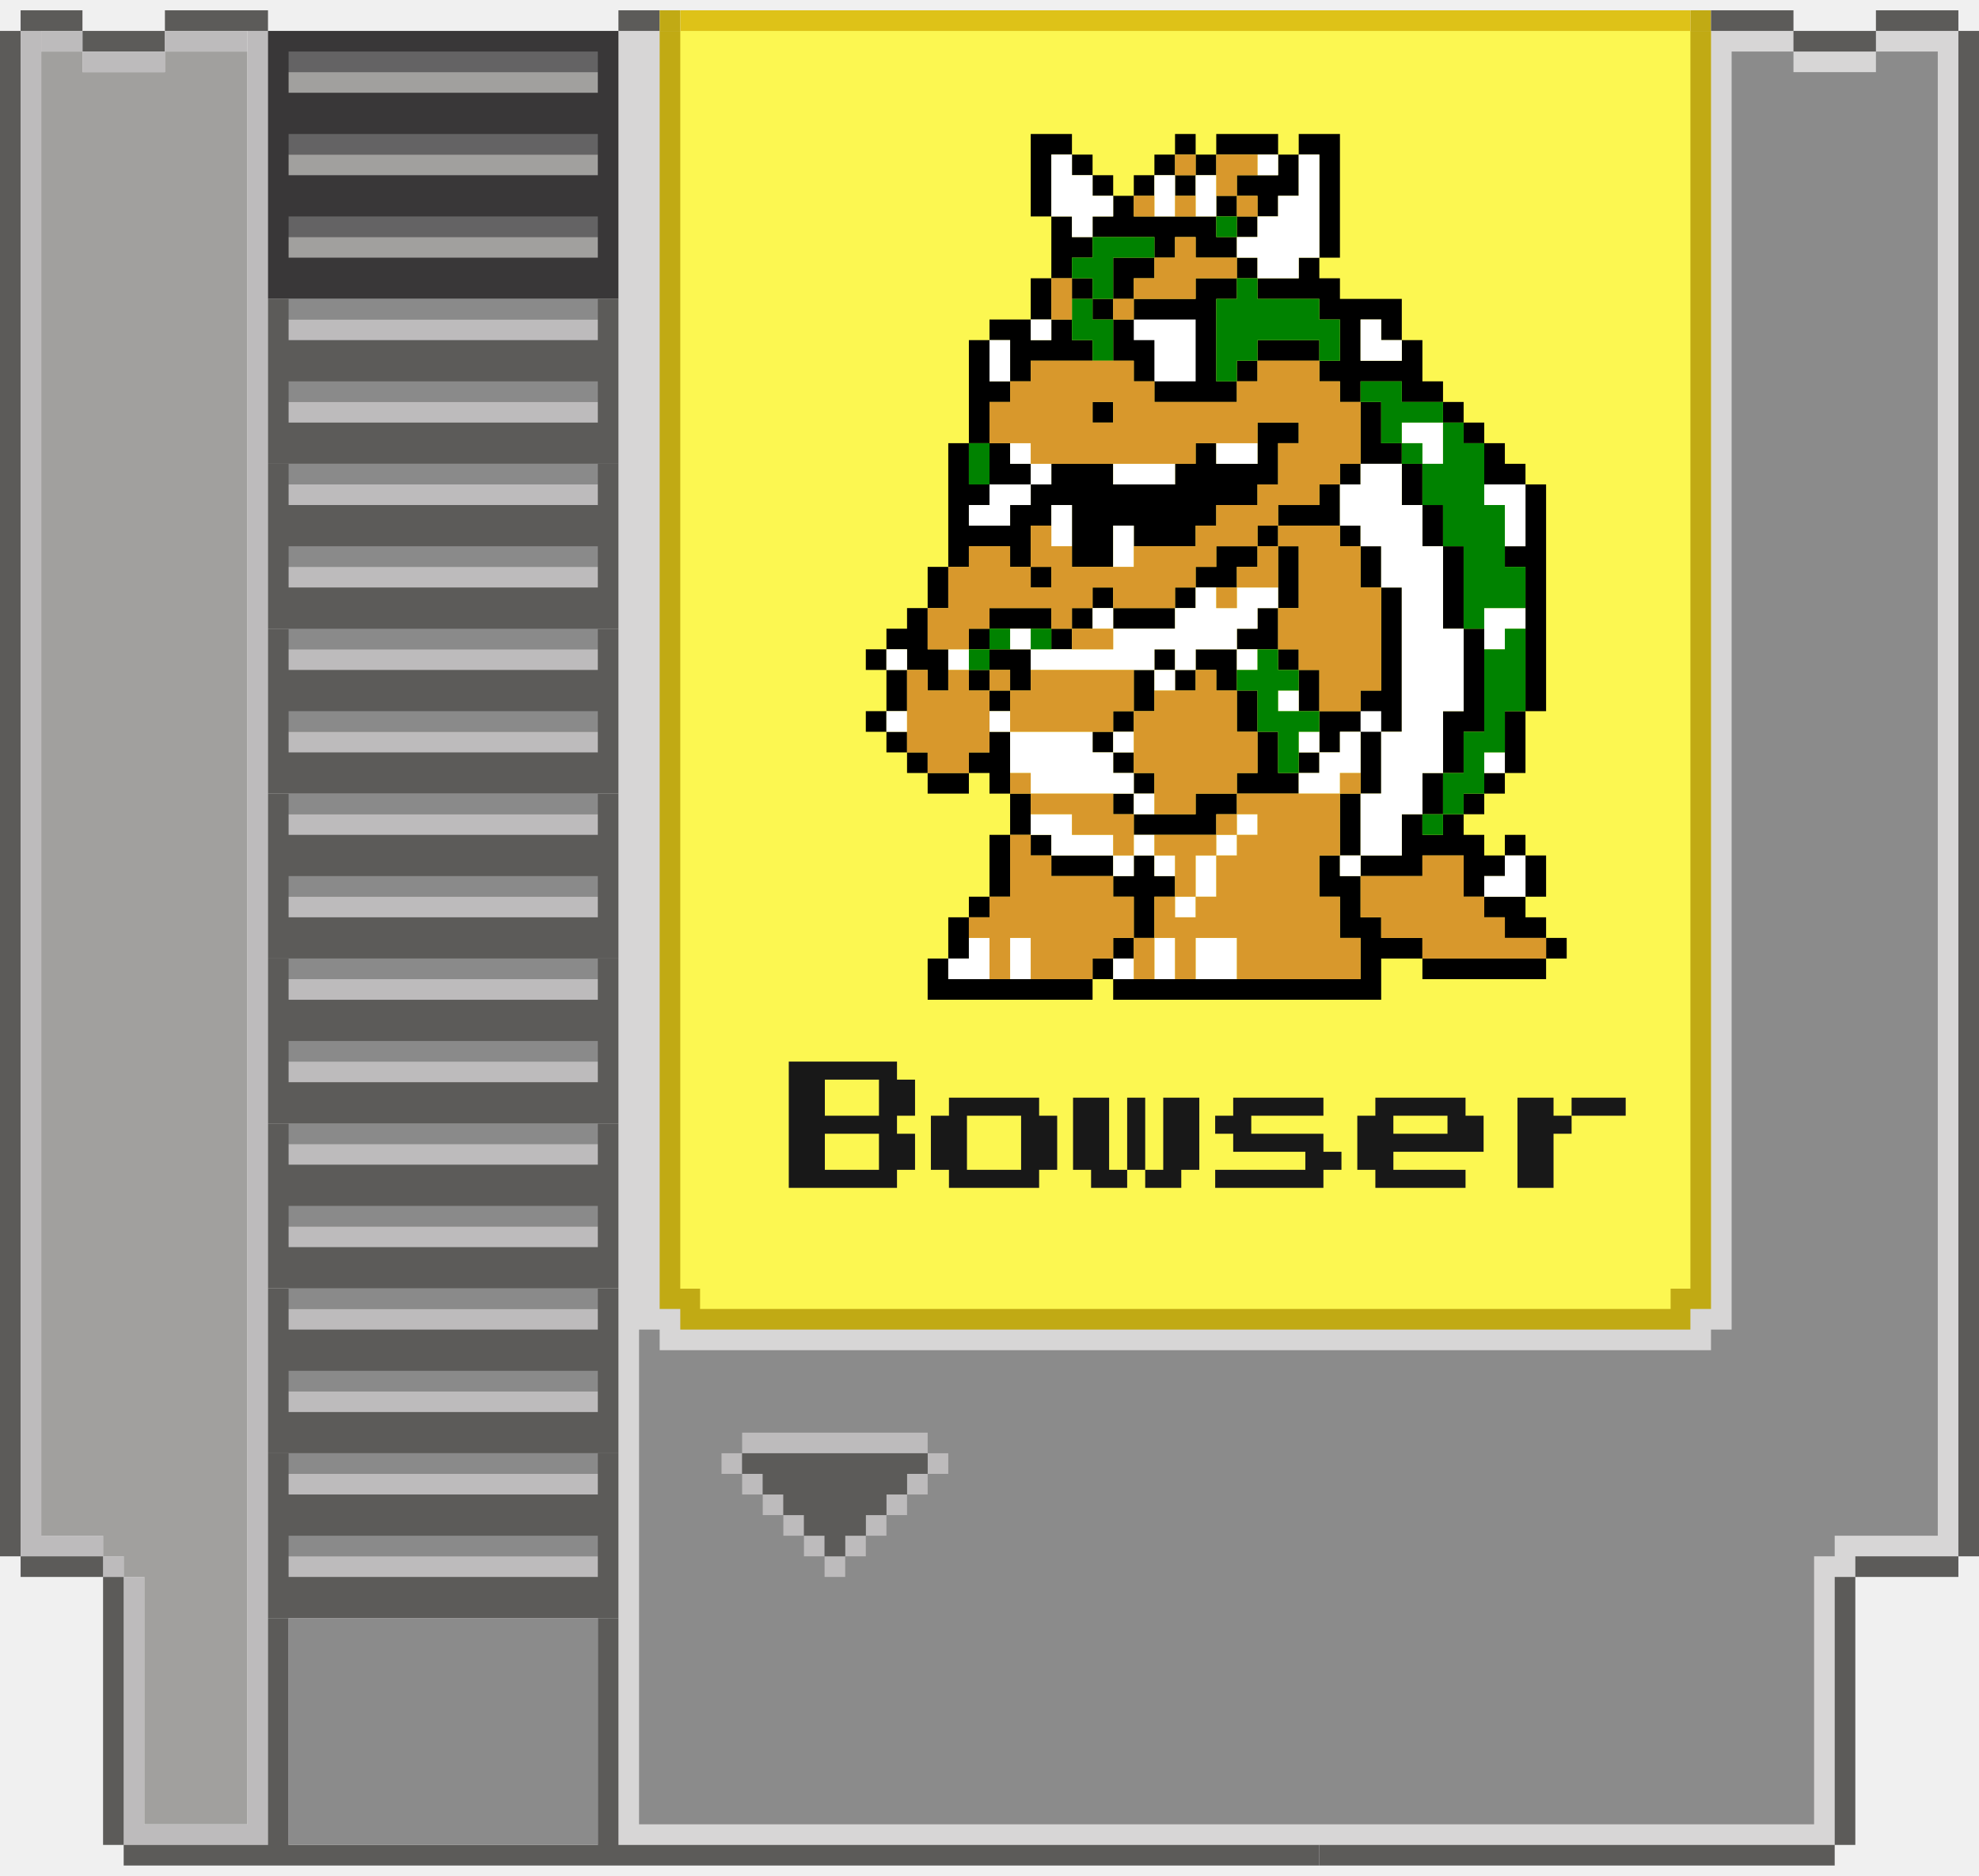
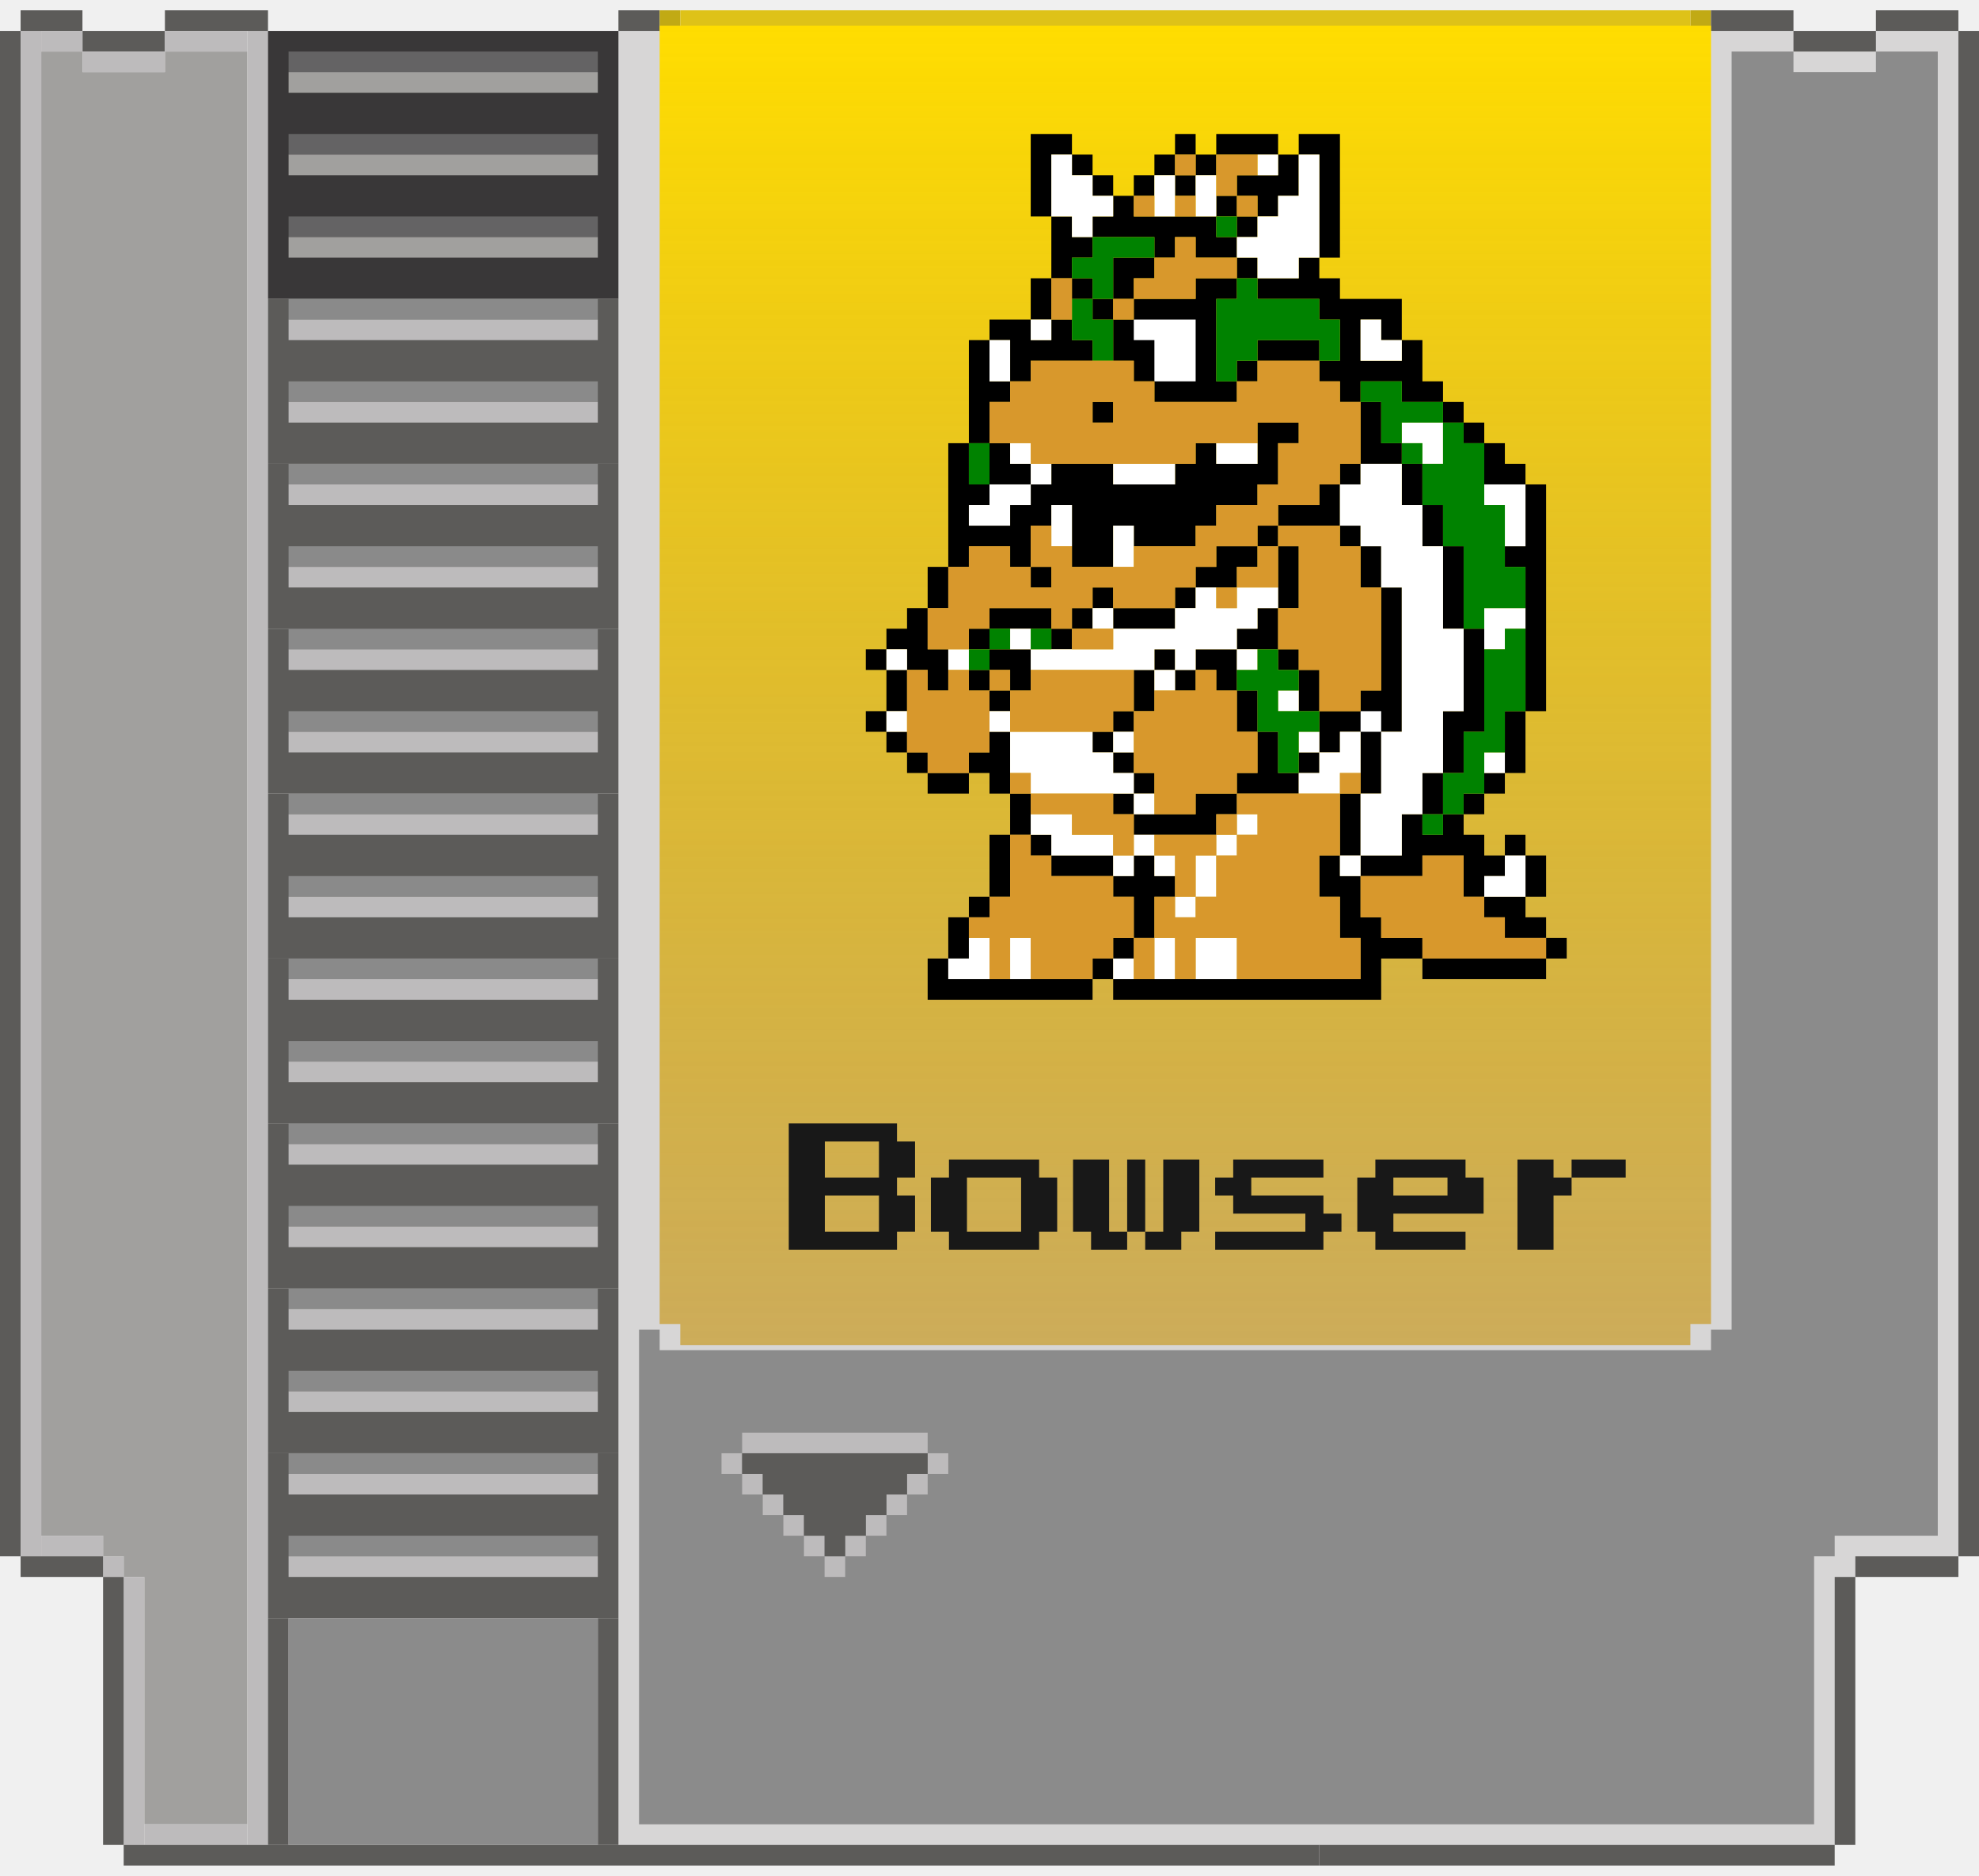
<svg xmlns="http://www.w3.org/2000/svg" width="96" height="91" fill="none" viewBox="0 0 96 91">
-   <path fill="#BDBBBC" d="M13 1.5h82v74h-5v1h-1v13H13v-88Z" opacity=".5" />
-   <path fill="#A1A09E" d="M4 2.5H2v72h3v1h1v1h1v12h5v-86H8v1H4v-1Z" />
-   <path fill="#5C5B59" d="M1 1.5H0v74h1v-74Z" />
-   <path fill="#BDBBBC" d="M13 1.5h-1v88h1v-88Zm-11 0H1v74h1v-74Zm3 74H2v-1h3v1Zm1 1H5v-1h1v1Zm6 13H7v-1h5v1Zm-5 0H6v-13h1v13Z" />
-   <path fill="#5C5B59" d="M5 75.5H1v1h4v-1Zm1 1H5v13h1v-13Zm8 2h-1v11h1v-11Zm16 0h-1v11h1v-11Zm34 11H6v1h58v-1ZM32 .5h-2v1h2v-1Z" />
-   <path fill="#C1AA14" d="M33 .5h-1v1h1v-1Zm50 0h-1v1h1v-1Z" />
-   <path fill="#DEC218" d="M82 .5H33v1h49v-1Z" />
-   <path fill="#5C5B59" d="M87 .5h-4v1h4v-1Zm4 1h-4v1h4v-1Zm4-1h-4v1h4v-1Zm1 1h-1v74h1v-74ZM4 .5H1v1h3v-1Zm9 0H8v1h5v-1Zm-5 1H4v1h4v-1Z" />
-   <path fill="#BDBBBC" d="M4 2.5H2v-1h2v1Zm8 0H8v-1h4v1Zm-4 1H4v-1h4v1Z" />
-   <path fill="#5C5B59" d="M95 76.5h-5v-1h5v1Zm-5 13h-1v-13h1v13Zm-1 1H64v-1h25v1Z" />
-   <path fill="#8B8B8B" d="M87 2.5h-3v62h-1v1H32v-1h-1v24h57v-13h1v-1h5v-72h-3v1h-4v-1Z" />
-   <path fill="#393738" d="M13 1.5h17v13H13z" />
-   <path fill="#646364" d="M14 2.5h15v1H14zm0 4h15v1H14zm0 4h15v1H14z" />
-   <path fill="#A1A09E" d="M14 3.5h15v1H14zm0 4h15v1H14zm0 4h15v1H14z" />
-   <path fill="#5C5B59" d="M13 14.5h17v8H13z" />
-   <path fill="#8A8A8A" d="M14 14.5h15v1H14zm0 4h15v1H14z" />
-   <path fill="#BDBBBC" d="M14 15.5h15v1H14zm0 4h15v1H14z" />
-   <path fill="#5C5B59" d="M13 30.5h17v8H13z" />
-   <path fill="#8A8A8A" d="M14 30.5h15v1H14zm0 4h15v1H14z" />
-   <path fill="#BDBBBC" d="M14 31.5h15v1H14zm0 4h15v1H14z" />
-   <path fill="#5C5B59" d="M13 46.5h17v8H13z" />
-   <path fill="#8A8A8A" d="M14 46.5h15v1H14zm0 4h15v1H14z" />
-   <path fill="#BDBBBC" d="M14 47.5h15v1H14zm0 4h15v1H14z" />
-   <path fill="#5C5B59" d="M13 62.5h17v8H13z" />
-   <path fill="#8A8A8A" d="M14 62.5h15v1H14zm0 4h15v1H14z" />
-   <path fill="#BDBBBC" d="M14 63.5h15v1H14zm0 4h15v1H14z" />
-   <path fill="#5C5B59" d="M13 22.5h17v8H13z" />
-   <path fill="#8A8A8A" d="M14 22.5h15v1H14zm0 4h15v1H14z" />
-   <path fill="#BDBBBC" d="M14 23.5h15v1H14zm0 4h15v1H14z" />
-   <path fill="#5C5B59" d="M13 38.5h17v8H13z" />
-   <path fill="#8A8A8A" d="M14 38.5h15v1H14zm0 4h15v1H14z" />
-   <path fill="#BDBBBC" d="M14 39.5h15v1H14zm0 4h15v1H14z" />
-   <path fill="#5C5B59" d="M13 54.5h17v8H13z" />
-   <path fill="#8A8A8A" d="M14 54.5h15v1H14zm0 4h15v1H14z" />
-   <path fill="#BDBBBC" d="M14 55.5h15v1H14zm0 4h15v1H14z" />
-   <path fill="#5C5B59" d="M13 70.5h17v8H13z" />
-   <path fill="#8A8A8A" d="M14 70.5h15v1H14zm0 4h15v1H14z" />
-   <path fill="#BDBBBC" d="M14 71.5h15v1H14zm0 4h15v1H14z" />
-   <path fill="#8B8B8B" d="M14 78.5h15v11H14z" />
-   <path fill="#C1AA14" d="M32 1.5h51v62h-1v1H33v-1h-1v-62Z" />
-   <path fill="#FCF751" d="M33 1.5h49v61.016h-.96v.984H33.96v-.984H33V1.5Z" />
-   <path fill="#BDBBBC" d="M40 75.5h1v1h-1zm1-1h1v1h-1zm-2 0h1v1h-1zm-1-1h1v1h-1zm-1-1h1v1h-1zm-1-1h1v1h-1zm-1-1h1v1h-1zm7 3h1v1h-1zm1-1h1v1h-1zm1-1h1v1h-1zm1-1h1v1h-1zm-9-1h9v1h-9z" />
-   <path fill="#5C5B59" d="M45 70.5h-9v1h1v1h1v1h1v1h1v1h1v-1h1v-1h1v-1h1v-1h1v-1Z" />
-   <path fill="#181818" d="M38.263 57.625V51.5h5.25v.875h.875v1.75h-.875V55h.875v1.75h-.875v.875h-5.25Zm1.75-3.5h2.625v-1.75h-2.625v1.75Zm0 2.625h2.625V55h-2.625v1.75Zm6.02.875v-.875h-.876v-2.625h.876v-.875h4.374v.875h.876v2.625h-.876v.875h-4.374Zm.874-.875h2.626v-2.625h-2.626v2.625Zm6.896 0h.875v.875h-1.75v-.875h-.875v-3.5h1.75v3.5Zm1.75-3.5v3.5h-.875v-3.5h.875Zm2.625 0v3.5h-.875v.875h-1.75v-.875h.875v-3.5h1.75Zm.77 4.375v-.875h4.374v-.875h-3.5V55h-.875v-.875h.875v-.875h4.376v.875h-3.5V55h3.5v.875h.875v.875h-.875v.875h-5.25Zm7.77 0v-.875h-.876v-2.625h.876v-.875h4.374v.875h.876v1.75h-4.376v.875h3.5v.875h-4.374ZM67.591 55h2.626v-.875h-2.626V55Zm7.77-.875h.876V55h-.876v2.625h-1.75V53.25h1.75v.875Zm3.5-.875v.875h-2.624v-.875h2.624Z" />
-   <path fill="#000" d="M55 15.5h3v3h-2v-2h-1v-1Z" />
-   <path fill="#000" fill-rule="evenodd" d="M55 14.5v-1h1v-1h-2v2h-1v-1h-1v1h1v1h1v2h1v1h1v1h4v-1h1v-1h3v-1h-3v1h-1v1h-1v-4h1v-1h1v-1h-1v1h-2v1h-3Zm0 1h-1v-1h1v1Zm5-5v-1h-1v1h1Zm0 0h1v1h-1v-1Z" clip-rule="evenodd" />
-   <path fill="#000" d="M66 34.5h1v1h-1v-1Z" />
-   <path fill="#000" fill-rule="evenodd" d="M68 22.5v-1h-1v-2h-1v3h-1v1h-1v1h-2v1h-1v1h-2v1h-1v1h-1v1h-3v-1h-1v1h-1v-1h-1v-1h-1v1h1v1h-3v1h-1v1h1v1h-1v1h1v1h1v-1h1v-2h-2v-1h3v1h1v-1h1v-1h1v1h3v-1h1v-1h2v-1h1v-1h1v3h-1v1h-1v1h-2v1h-1v-1h-1v1h-1v2h-1v1h-1v1h1v1h1v1h-1v1h1v1h4v-1h1v-1h3v-1h1v-1h1v-1h1v3h-1v3h1v-3h1v-3h1v-7h-1v-2h-1v-1h-1v-2h1v-1h2Zm-3 3v1h1v2h1v5h-1v1h-2v-2h-1v-1h-1v-2h1v-3h-1v-1h3Zm-3 6v1h1v2h1v2h-1v1h-1v-2h-1v-2h-1v-2h2Zm-2 2v2h1v2h-1v1h-2v1h-3v-1h1v-1h-1v-1h-1v-1h1v-1h1v-2h1v1h1v-1h1v1h1Zm-8-3v-1h-1v1h1Zm-3 3h-1v-1h1v1Z" clip-rule="evenodd" />
-   <path fill="#000" d="M69 24.5v-2h-1v2h1Zm1 2v-2h-1v2h1Zm1 4v-4h-1v4h1Zm-1 7v-3h1v-4h1v5h-1v2h-1Zm0 0h-1v2h1v-2Zm-15 8h-1v1h1v-1Zm-1-3v1h1v2h1v-2h1v-1h-1v-1h-1v1h-1Z" />
-   <path fill="#000" fill-rule="evenodd" d="M51 41.5h-1v-1h1v1Zm0 0v1h3v-1h-3Z" clip-rule="evenodd" />
-   <path fill="#000" d="M50 23.5h-2v-2h1v1h1v1Zm3-4h1v1h-1v-1Z" />
-   <path fill="#000" fill-rule="evenodd" d="M50 6.5v4h1v3h-1v2h-2v1h-1v5h-1v6h-1v2h-1v1h-1v1h-1v1h1v2h-1v1h1v1h1v1h1v1h2v-1h1v1h1v2h-1v3h-1v1h-1v2h-1v2h8v-1h1v1h13v-2h2v1h6v-1h1v-1h-1v-1h-1v-1h1v-2h-1v-1h-1v1h-1v-1h-1v-1h1v-1h1v-1h1v-3h1v-11h-1v-1h-1v-1h-1v-1h-1v-1h-1v-1h-1v-2h-1v-2h-3v-1h-1v-1h1v-6h-2v1h-1v-1h-3v1h-1v-1h-1v1h-1v1h-1v1h-1v-1h-1v-1h-1v-1h-2Zm2 1v1h1v1h1v1h-1v1h-1v-1h-1v-3h1Zm4 5v-1h-3v1h-1v1h-1v2h-1v1h1v-1h1v1h1v1h-3v1h-1v-2h-1v2h1v1h-1v2h-1v2h1v1h-1v1h2v-1h1v-1h1v-1h3v1h3v-1h1v-1h1v1h2v-2h2v1h-1v2h-1v1h-2v1h-1v1h-3v-1h-1v2h-2v-3h-1v1h-1v2h-1v-1h-2v1h-1v2h-1v2h1v2h-1v-1h-1v-1h-1v1h1v2h-1v1h1v1h1v1h2v-1h1v-1h1v3h1v2h-1v3h-1v1h-1v2h-1v1h7v-1h1v1h12v-2h-1v-2h-1v-2h1v1h1v2h1v1h2v1h6v-1h-2v-1h-1v-1h2v-2h-1v1h-1v1h-1v-2h-2v1h-3v-1h2v-2h1v1h1v-1h1v-1h1v-1h1v-3h1v-7h-1v-1h1v-3h-2v-2h-1v-1h-1v-1h-2v-1h-2v1h-1v-1h-1v-1h1v-2h-1v-1h-3v-1h2v-1h1v-5h-1v2h-1v1h-1v-1h-1v-1h2v-1h-3v1h-1v-1h-1v1h-1v1h-1v1h4v1h1v1h-2v-1h-1v1h-1Zm1-4v1h1v-1h-1Zm-7 10v1h1v-1h-1Zm18-2h-1v-1h-1v2h2v-1Z" clip-rule="evenodd" />
-   <path fill="#fff" d="M52 7.5h-1v3h1v1h1v-1h1v-1h-1v-1h-1v-1Zm10 0h-1v1h1v-1Zm1 0h1v5h-1v1h-2v-1h-1v-1h1v-1h1v-1h1v-2Zm-8 8h3v3h-2v-2h-1v-1Zm-5 0h1v1h-1v-1Zm-1 1h-1v2h1v-2Zm7-8h1v2h-1v-2Zm3 0h-1v2h1v-2Zm-5 14h3v1h-3v-1Zm7 0v-1h-2v1h2Zm5-7h1v1h1v1h-2v-2Zm-17 6h1v1h-1v-1Zm1 2v-1h1v1h-1Zm0 0v1h-1v1h-2v-1h1v-1h2Zm1 1h1v2h-1v-2Zm4 1h-1v2h1v-2Zm13-5h2v2h-1v-1h-1v-1Zm4 3h2v3h-1v-2h-1v-1Zm-5 3h-1v-1h-1v-2h1v-1h2v2h1v2h1v4h1v4h-1v3h-1v2h-1v2h-2v-3h1v-3h1v-7h-1v-2Z" />
-   <path fill="#fff" d="M66 35.5v-1h1v1h-1Z" />
-   <path fill="#fff" fill-rule="evenodd" d="M64 36.5h-1v-1h1v1Zm0 0h1v-1h1v2h-1v1h-2v-1h1v-1Z" clip-rule="evenodd" />
-   <path fill="#fff" d="M66 41.5v1h-1v-1h1Zm8 2h-2v-1h1v-1h1v2Zm-2-14v2h1v-1h1v-1h-2Zm1 7h-1v1h1v-1Z" />
-   <path fill="#fff" fill-rule="evenodd" d="M59 28.5h-1v1h-1v1h-3v-1h-1v1h1v1h-4v-1h-1v1h1v1h6v1h1v-1h1v-1h2v1h1v-1h-1v-1h1v-1h1v-1h-2v1h-1v-1Zm-2 4v-1h-1v1h1Z" clip-rule="evenodd" />
-   <path fill="#fff" d="M62 33.5h1v1h-1v-1Zm-9 3v-1h-4v-1h-1v1h1v2h1v1h5v1h1v-1h-1v-1h-1v-1h1v-1h-1v1h-1Zm8 3h-1v1h-1v1h-1v2h-1v1h1v-1h1v-2h1v-1h1v-1Zm-5 6h1v2h-1v-2Zm-1 1h-1v1h1v-1Zm-6-1h1v2h-1v-2Zm-1 0v2h-2v-1h1v-1h1Zm4-5v-1h-2v1h1v1h3v1h1v-1h1v1h1v-1h-1v-1h-1v1h-1v-1h-2Zm-5-9h-1v1h1v-1Zm-4 0h1v1h-1v-1Zm1 3h-1v1h1v-1Zm16 13v-2h-2v2h2Z" />
-   <path fill="#008200" d="M59 10.5h1v1h-1v-1Zm-6 1h3v1h-2v2h-1v-1h-1v-1h1v-1Zm0 3v1h1v2h-1v-1h-1v-2h1Zm6 0h1v-1h1v1h3v1h1v2h-1v-1h-3v1h-1v1h-1v-4Zm7 4h2v1h2v1h-2v1h-1v-2h-1v-1Z" />
-   <path fill="#008200" fill-rule="evenodd" d="M69 22.5h-1v-1h1v1Zm0 0v2h1v2h1v4h1v-1h2v-2h-1v-3h-1v-3h-1v-1h-1v2h-1Z" clip-rule="evenodd" />
-   <path fill="#008200" d="M74 30.5h-1v1h-1v4h-1v2h-1v2h-1v1h1v-1h1v-1h1v-2h1v-2h1v-4Zm-12 2h1v1h-1v1h2v1h-1v2h-1v-2h-1v-2h-1v-1h1v-1h1v1Zm-12-2h1v1h-1v-1Zm-1 0h-1v1h-1v1h1v-1h1v-1Zm-1-9h-1v2h1v-2Z" />
-   <path fill="#D8982C" d="M58 7.5h-1v1h1v-1Zm3 0h-2v2h1v1h1v-1h-1v-1h1v-1Zm-4 2h1v1h-1v-1Zm-1 0h-1v1h1v-1Zm1 2h1v1h2v1h-2v1h-3v-1h1v-1h1v-1Zm-2 3v1h-1v-1h1Zm-4-1h1v2h-1v-2Zm0 15h1v1h-1v-1Z" />
-   <path fill="#D8982C" fill-rule="evenodd" d="M55 17.5h-5v1h-1v1h-1v2h2v1h8v-1h3v-1h2v1h-1v2h-1v1h-2v1h-1v1h-3v1h-3v-1h-1v-1h-1v2h-1v-1h-2v1h-1v2h-1v2h2v-1h1v-1h3v1h1v1h2v-1h-2v-1h1v-1h1v1h3v-1h1v-1h1v-1h2v1h-1v1h-1v1h1v-1h2v-2h1v3h-1v2h1v1h1v2h2v-1h1v-5h-1v-2h-1v-1h-3v-1h2v-1h1v-1h1v-3h-1v-1h-1v-1h-3v1h-1v1h-4v-1h-1v-1Zm7 8v1h-1v-1h1Zm-11 3v-1h-1v1h1Zm3-9h-1v1h1v-1Z" clip-rule="evenodd" />
-   <path fill="#D8982C" d="M50 18.5h1v1h-1v-1Zm-6 14h1v1h1v-1h1v1h1v3h-1v1h-2v-1h-1v-4Zm5 1h-1v-1h1v1Zm6 1h-1v1h-5v-2h1v-1h5v2Zm5 4h-2v1h-2v-2h-1v-3h1v-1h2v-1h1v1h1v2h1v2h-1v1Z" />
-   <path fill="#D8982C" fill-rule="evenodd" d="M65 38.5h-5v1h-1v1h-3v1h1v2h-1v2h-1v-2h-1v-1h-3v-1h-1v-1h-1v3h-1v1h-1v1h1v2h1v-2h1v2h3v-1h1v-1h1v2h1v-2h1v2h1v-2h2v2h6v-2h-1v-2h-1v-2h1v-3Zm-7 5v1h-1v-1h1Zm1-2v2h-1v-2h1Zm1-1h1v-1h-1v1Zm0 0v1h-1v-1h1Z" clip-rule="evenodd" />
-   <path fill="#D8982C" d="M65 38.5v-1h1v1h-1Zm1 4h3v-1h2v2h1v1h1v1h2v1h-6v-1h-2v-1h-1v-2Zm-12-3v-1h-4v-1h-1v1h1v1h2v1h2v1h1v-2h-1Z" />
+   <g class="Group 74">
+     <g class="Group 53">
+       <path fill="#BDBBBC" d="M13 1.5h82v74h-5v1h-1v13H13v-88Z" class="Rectangle 88" opacity=".5" />
+       <path fill="#A1A09E" d="M4 2.5H2v72h3v1h1v1h1v12h5v-86H8v1H4v-1Z" class="Vector 27" />
+       <path fill="#5C5B59" d="M1 1.5H0v74h1v-74Z" class="Vector 10" />
+       <path fill="#BDBBBC" d="M13 1.5h-1v88h1v-88Z" class="Vector 18" />
+       <path fill="#BDBBBC" d="M2 1.5H1v74h1v-74Z" class="Vector 19" />
+       <path fill="#BDBBBC" d="M5 75.5H2v-1h3v1Z" class="Vector 20" />
+       <path fill="#BDBBBC" d="M6 76.5H5v-1h1v1Z" class="Vector 21" />
+       <path fill="#BDBBBC" d="M12 89.5H7v-1h5v1Z" class="Vector 23" />
+       <path fill="#BDBBBC" d="M7 89.5H6v-13h1v13Z" class="Vector 22" />
+       <path fill="#5C5B59" d="M5 75.5H1v1h4v-1Z" class="Vector 11" />
+       <path fill="#5C5B59" d="M6 76.5H5v13h1v-13Z" class="Vector 12" />
+       <path fill="#5C5B59" d="M14 78.5h-1v11h1v-11Z" class="Vector 38" />
+       <path fill="#5C5B59" d="M30 78.5h-1v11h1v-11Z" class="Vector 39" />
+       <path fill="#5C5B59" d="M64 89.5H6v1h58v-1Z" class="Vector 13" />
+       <path fill="#5C5B59" d="M32 .5h-2v1h2v-1Z" class="Vector 14" />
+       <path fill="#C1AA14" d="M33 .5h-1v1h1v-1Z" class="Vector 34" />
+       <path fill="#C1AA14" d="M83 .5h-1v1h1v-1Z" class="Vector 36" />
+       <path fill="#DEC218" d="M82 .5H33v1h49v-1Z" class="Vector 35" />
+       <path fill="#5C5B59" d="M87 .5h-4v1h4v-1Z" class="Vector 28" />
+       <path fill="#5C5B59" d="M91 1.5h-4v1h4v-1Z" class="Vector 37" />
+       <path fill="#5C5B59" d="M95 .5h-4v1h4v-1Z" class="Vector 29" />
+       <path fill="#5C5B59" d="M96 1.5h-1v74h1v-74Z" class="Vector 30" />
+       <path fill="#5C5B59" d="M4 .5H1v1h3v-1Z" class="Vector 15" />
+       <path fill="#5C5B59" d="M13 .5H8v1h5v-1Z" class="Vector 16" />
+       <path fill="#5C5B59" d="M8 1.5H4v1h4v-1Z" class="Vector 17" />
+       <path fill="#BDBBBC" d="M4 2.5H2v-1h2v1Z" class="Vector 24" />
+       <path fill="#BDBBBC" d="M12 2.5H8v-1h4v1Z" class="Vector 25" />
+       <path fill="#BDBBBC" d="M8 3.5H4v-1h4v1Z" class="Vector 26" />
+       <path fill="#5C5B59" d="M95 76.5h-5v-1h5v1Z" class="Vector 31" />
+       <path fill="#5C5B59" d="M90 89.5h-1v-13h1v13Z" class="Vector 32" />
+       <path fill="#5C5B59" d="M89 90.5H64v-1h25v1Z" class="Vector 33" />
+       <path fill="#8B8B8B" d="M87 2.5h-3v62h-1v1H32v-1h-1v24h57v-13h1v-1h5v-72h-3v1h-4v-1Z" class="Union" />
+       <g class="Group 42">
+         <path fill="#393738" d="M13 1.5h17v13H13z" class="Rectangle 89" />
+         <path fill="#646364" d="M14 2.5h15v1H14z" class="Rectangle 90" />
+         <path fill="#646364" d="M14 6.5h15v1H14z" class="Rectangle 92" />
+         <path fill="#646364" d="M14 10.5h15v1H14z" class="Rectangle 94" />
+         <path fill="#A1A09E" d="M14 3.5h15v1H14z" class="Rectangle 91" />
+         <path fill="#A1A09E" d="M14 7.5h15v1H14z" class="Rectangle 93" />
+         <path fill="#A1A09E" d="M14 11.5h15v1H14z" class="Rectangle 95" />
+       </g>
+       <g class="Group 43">
+         <path fill="#5C5B59" d="M13 14.5h17v8H13z" class="Rectangle 96" />
+         <path fill="#8A8A8A" d="M14 14.5h15v1H14z" class="Rectangle 94" />
+         <path fill="#8A8A8A" d="M14 18.5h15v1H14z" class="Rectangle 97" />
+         <path fill="#BDBBBC" d="M14 15.5h15v1H14z" class="Rectangle 95" />
+         <path fill="#BDBBBC" d="M14 19.5h15v1H14z" class="Rectangle 98" />
+       </g>
+       <g class="Group 45">
+         <path fill="#5C5B59" d="M13 30.5h17v8H13z" class="Rectangle 96" />
+         <path fill="#8A8A8A" d="M14 30.5h15v1H14z" class="Rectangle 94" />
+         <path fill="#8A8A8A" d="M14 34.5h15v1H14z" class="Rectangle 97" />
+         <path fill="#BDBBBC" d="M14 31.5h15v1H14z" class="Rectangle 95" />
+         <path fill="#BDBBBC" d="M14 35.5h15v1H14z" class="Rectangle 98" />
+       </g>
+       <g class="Group 47">
+         <path fill="#5C5B59" d="M13 46.5h17v8H13z" class="Rectangle 96" />
+         <path fill="#8A8A8A" d="M14 46.5h15v1H14z" class="Rectangle 94" />
+         <path fill="#8A8A8A" d="M14 50.5h15v1H14z" class="Rectangle 97" />
+         <path fill="#BDBBBC" d="M14 47.5h15v1H14z" class="Rectangle 95" />
+         <path fill="#BDBBBC" d="M14 51.5h15v1H14z" class="Rectangle 98" />
+       </g>
+       <g class="Group 49">
+         <path fill="#5C5B59" d="M13 62.5h17v8H13z" class="Rectangle 96" />
+         <path fill="#8A8A8A" d="M14 62.5h15v1H14z" class="Rectangle 94" />
+         <path fill="#8A8A8A" d="M14 66.5h15v1H14z" class="Rectangle 97" />
+         <path fill="#BDBBBC" d="M14 63.5h15v1H14z" class="Rectangle 95" />
+         <path fill="#BDBBBC" d="M14 67.5h15v1H14z" class="Rectangle 98" />
+       </g>
+       <g class="Group 44">
+         <path fill="#5C5B59" d="M13 22.5h17v8H13z" class="Rectangle 96" />
+         <path fill="#8A8A8A" d="M14 22.5h15v1H14z" class="Rectangle 94" />
+         <path fill="#8A8A8A" d="M14 26.5h15v1H14z" class="Rectangle 97" />
+         <path fill="#BDBBBC" d="M14 23.5h15v1H14z" class="Rectangle 95" />
+         <path fill="#BDBBBC" d="M14 27.5h15v1H14z" class="Rectangle 98" />
+       </g>
+       <g class="Group 46">
+         <path fill="#5C5B59" d="M13 38.5h17v8H13z" class="Rectangle 96" />
+         <path fill="#8A8A8A" d="M14 38.5h15v1H14z" class="Rectangle 94" />
+         <path fill="#8A8A8A" d="M14 42.5h15v1H14z" class="Rectangle 97" />
+         <path fill="#BDBBBC" d="M14 39.5h15v1H14z" class="Rectangle 95" />
+         <path fill="#BDBBBC" d="M14 43.5h15v1H14z" class="Rectangle 98" />
+       </g>
+       <g class="Group 48">
+         <path fill="#5C5B59" d="M13 54.5h17v8H13z" class="Rectangle 96" />
+         <path fill="#8A8A8A" d="M14 54.5h15v1H14z" class="Rectangle 94" />
+         <path fill="#8A8A8A" d="M14 58.5h15v1H14z" class="Rectangle 97" />
+         <path fill="#BDBBBC" d="M14 55.5h15v1H14z" class="Rectangle 95" />
+         <path fill="#BDBBBC" d="M14 59.5h15v1H14z" class="Rectangle 98" />
+       </g>
+       <g class="Group 50">
+         <path fill="#5C5B59" d="M13 70.5h17v8H13z" class="Rectangle 96" />
+         <path fill="#8A8A8A" d="M14 70.5h15v1H14z" class="Rectangle 94" />
+         <path fill="#8A8A8A" d="M14 74.5h15v1H14z" class="Rectangle 97" />
+         <path fill="#BDBBBC" d="M14 71.5h15v1H14z" class="Rectangle 95" />
+         <path fill="#BDBBBC" d="M14 75.5h15v1H14z" class="Rectangle 98" />
+       </g>
+       <path fill="#8B8B8B" d="M14 78.5h15v11H14z" class="Rectangle 99" />
+       <path fill="url(#a)" d="M32 1.25h51v62.984h-1v1.016H33v-1.016h-1V1.25Z" class="Rectangle 102" />
+       <g class="Group 52">
+         <g class="Group 51">
+           <path fill="#BDBBBC" d="M40 75.5h1v1h-1z" class="Rectangle 102" />
+           <path fill="#BDBBBC" d="M41 74.5h1v1h-1z" class="Rectangle 103" />
+           <path fill="#BDBBBC" d="M39 74.5h1v1h-1z" class="Rectangle 110" />
+           <path fill="#BDBBBC" d="M38 73.5h1v1h-1z" class="Rectangle 111" />
+           <path fill="#BDBBBC" d="M37 72.5h1v1h-1z" class="Rectangle 112" />
+           <path fill="#BDBBBC" d="M36 71.5h1v1h-1z" class="Rectangle 113" />
+           <path fill="#BDBBBC" d="M35 70.5h1v1h-1z" class="Rectangle 114" />
+           <path fill="#BDBBBC" d="M42 73.5h1v1h-1z" class="Rectangle 104" />
+           <path fill="#BDBBBC" d="M43 72.5h1v1h-1z" class="Rectangle 105" />
+           <path fill="#BDBBBC" d="M44 71.5h1v1h-1z" class="Rectangle 106" />
+           <path fill="#BDBBBC" d="M45 70.5h1v1h-1z" class="Rectangle 107" />
+           <path fill="#BDBBBC" d="M36 69.5h9v1h-9z" class="Rectangle 108" />
+           <path fill="#5C5B59" d="M45 70.5h-9v1h1v1h1v1h1v1h1v1h1v-1h1v-1h1v-1h1v-1h1v-1Z" class="Vector 40" />
+         </g>
+       </g>
+     </g>
+     <g class="Group 72">
+       <path fill="#181818" d="M38.263 60.625V54.5h5.25v.875h.875v1.75h-.875V58h.875v1.75h-.875v.875h-5.25Zm1.75-3.5h2.625v-1.75h-2.625v1.75Zm0 2.625h2.625V58h-2.625v1.75Zm6.02.875v-.875h-.876v-2.625h.876v-.875h4.374v.875h.876v2.625h-.876v.875h-4.374Zm.874-.875h2.626v-2.625h-2.626v2.625Zm6.896 0h.875v.875h-1.75v-.875h-.875v-3.5h1.75v3.5Zm1.75-3.5v3.5h-.875v-3.5h.875Zm2.625 0v3.5h-.875v.875h-1.75v-.875h.875v-3.5h1.75Zm.77 4.375v-.875h4.374v-.875h-3.5V58h-.875v-.875h.875v-.875h4.376v.875h-3.5V58h3.5v.875h.875v.875h-.875v.875h-5.25Zm7.77 0v-.875h-.876v-2.625h.876v-.875h4.374v.875h.876v1.75h-4.376v.875h3.5v.875h-4.374ZM67.591 58h2.626v-.875h-2.626V58Zm7.77-.875h.876V58h-.876v2.625h-1.75V56.25h1.75v.875Zm3.5-.875v.875h-2.624v-.875h2.624Z" class="Bowser" />
+       <g class="enemy/bowser-1">
+         <g class="black">
+           <path fill="#000" d="M55 15.5h3v3h-2v-2h-1v-1Z" />
+           <path fill="#000" fill-rule="evenodd" d="M55 14.5v-1h1v-1h-2v2h-1v-1h-1v1h1v1h1v2h1v1h1v1h4v-1h1v-1h3v-1h-3v1h-1v1h-1v-4h1v-1h1v-1h-1v1h-2v1h-3Zm0 1h-1v-1h1v1Zm5-5v-1h-1v1h1Zm0 0h1v1h-1v-1Z" clip-rule="evenodd" />
+           <path fill="#000" d="M66 34.5h1v1h-1v-1Z" />
+           <path fill="#000" fill-rule="evenodd" d="M68 22.5v-1h-1v-2h-1v3h-1v1h-1v1h-2v1h-1v1h-2v1h-1v1h-1v1h-3v-1h-1v1h-1v-1h-1v-1h-1v1h1v1h-3v1h-1v1h1v1h-1v1h1v1h1v-1h1v-2h-2v-1h3v1h1v-1h1v-1h1v1h3v-1h1v-1h2v-1h1v-1h1v3h-1v1h-1v1h-2v1h-1v-1h-1v1h-1v2h-1v1h-1v1h1v1h1v1h-1v1h1v1h4v-1h1v-1h3v-1h1v-1h1v-1h1v3h-1v3h1v-3h1v-3h1v-7h-1v-2h-1v-1h-1v-2h1v-1h2Zm-3 3v1h1v2h1v5h-1v1h-2v-2h-1v-1h-1v-2h1v-3h-1v-1h3Zm-3 6v1h1v2h1v2h-1v1h-1v-2h-1v-2h-1v-2h2Zm-2 2v2h1v2h-1v1h-2v1h-3v-1h1v-1h-1v-1h-1v-1h1v-1h1v-2h1v1h1v-1h1v1h1Zm-8-3v-1h-1v1h1Zm-3 3h-1v-1h1v1Z" clip-rule="evenodd" />
+           <path fill="#000" d="M69 24.5v-2h-1v2h1Zm1 2v-2h-1v2h1Zm1 4v-4h-1v4h1Zm-1 7v-3h1v-4h1v5h-1v2h-1Zm0 0h-1v2h1v-2Zm-15 8h-1v1h1v-1Zm-1-3v1h1v2h1v-2h1v-1h-1v-1h-1v1h-1Z" />
+           <path fill="#000" fill-rule="evenodd" d="M51 41.5h-1v-1h1v1Zm0 0v1h3v-1h-3Z" clip-rule="evenodd" />
+           <path fill="#000" d="M50 23.5h-2v-2h1v1h1v1Zm3-4h1v1h-1v-1Z" />
+           <path fill="#000" fill-rule="evenodd" d="M50 6.5v4h1v3h-1v2h-2v1h-1v5h-1v6h-1v2h-1v1h-1v1h-1v1h1v2h-1v1h1v1h1v1h1v1h2v-1h1v1h1v2h-1v3h-1v1h-1v2h-1v2h8v-1h1v1h13v-2h2v1h6v-1h1v-1h-1v-1h-1v-1h1v-2h-1v-1h-1v1h-1v-1h-1v-1h1v-1h1v-1h1v-3h1v-11h-1v-1h-1v-1h-1v-1h-1v-1h-1v-1h-1v-2h-1v-2h-3v-1h-1v-1h1v-6h-2v1h-1v-1h-3v1h-1v-1h-1v1h-1v1h-1v1h-1v-1h-1v-1h-1v-1h-2Zm2 1v1h1v1h1v1h-1v1h-1v-1h-1v-3h1Zm4 5v-1h-3v1h-1v1h-1v2h-1v1h1v-1h1v1h1v1h-3v1h-1v-2h-1v2h1v1h-1v2h-1v2h1v1h-1v1h2v-1h1v-1h1v-1h3v1h3v-1h1v-1h1v1h2v-2h2v1h-1v2h-1v1h-2v1h-1v1h-3v-1h-1v2h-2v-3h-1v1h-1v2h-1v-1h-2v1h-1v2h-1v2h1v2h-1v-1h-1v-1h-1v1h1v2h-1v1h1v1h1v1h2v-1h1v-1h1v3h1v2h-1v3h-1v1h-1v2h-1v1h7v-1h1v1h12v-2h-1v-2h-1v-2h1v1h1v2h1v1h2v1h6v-1h-2v-1h-1v-1h2v-2h-1v1h-1v1h-1v-2h-2v1h-3v-1h2v-2h1v1h1v-1h1v-1h1v-1h1v-3h1v-7h-1v-1h1v-3h-2v-2h-1v-1h-1v-1h-2v-1h-2v1h-1v-1h-1v-1h1v-2h-1v-1h-3v-1h2v-1h1v-5h-1v2h-1v1h-1v-1h-1v-1h2v-1h-3v1h-1v-1h-1v1h-1v1h-1v1h4v1h1v1h-2v-1h-1v1h-1Zm1-4v1h1v-1h-1Zm-7 10v1h1v-1h-1Zm18-2h-1v-1h-1v2h2v-1Z" clip-rule="evenodd" />
+         </g>
+         <g class="white">
+           <path fill="#fff" d="M52 7.5h-1v3h1v1h1v-1h1v-1h-1v-1h-1v-1Zm10 0h-1v1h1v-1Zm1 0h1v5h-1v1h-2v-1h-1v-1h1v-1h1v-1h1v-2Zm-8 8h3v3h-2v-2h-1v-1Zm-5 0h1v1h-1v-1Zm-1 1h-1v2h1v-2Zm7-8h1v2h-1v-2Zm3 0h-1v2h1v-2Zm-5 14h3v1h-3v-1Zm7 0v-1h-2v1h2Zm5-7h1v1h1v1h-2v-2Zm-17 6h1v1h-1v-1Zm1 2v-1h1v1h-1Zm0 0v1h-1v1h-2v-1h1v-1h2Zm1 1h1v2h-1v-2Zm4 1h-1v2h1v-2Zm13-5h2v2h-1v-1h-1v-1Zm4 3h2v3h-1v-2h-1v-1Zm-5 3h-1v-1h-1v-2h1v-1h2v2h1v2h1v4h1v4h-1v3h-1v2h-1v2h-2v-3h1v-3h1v-7h-1v-2Z" />
+           <path fill="#fff" d="M66 35.5v-1h1v1h-1Z" />
+           <path fill="#fff" fill-rule="evenodd" d="M64 36.5h-1v-1h1v1Zm0 0h1v-1h1v2h-1v1h-2v-1h1v-1Z" clip-rule="evenodd" />
+           <path fill="#fff" d="M66 41.5v1h-1v-1h1Zm8 2h-2v-1h1v-1h1v2Zm-2-14v2h1v-1h1v-1h-2Zm1 7h-1v1h1v-1Z" />
+           <path fill="#fff" fill-rule="evenodd" d="M59 28.5h-1v1h-1v1h-3v-1h-1v1h1v1h-4v-1h-1v1h1v1h6v1h1v-1h1v-1h2v1h1v-1h-1v-1h1v-1h1v-1h-2v1h-1v-1Zm-2 4v-1h-1v1h1Z" clip-rule="evenodd" />
+           <path fill="#fff" d="M62 33.5h1v1h-1v-1Zm-9 3v-1h-4v-1h-1v1h1v2h1v1h5v1h1v-1h-1v-1h-1v-1h1v-1h-1v1h-1Zm8 3h-1v1h-1v1h-1v2h-1v1h1v-1h1v-2h1v-1h1v-1Zm-5 6h1v2h-1v-2Zm-1 1h-1v1h1v-1Zm-6-1h1v2h-1v-2Zm-1 0v2h-2v-1h1v-1h1Zm4-5v-1h-2v1h1v1h3v1h1v-1h1v1h1v-1h-1v-1h-1v1h-1v-1h-2Zm-5-9h-1v1h1v-1Zm-4 0h1v1h-1v-1Zm1 3h-1v1h1v-1Zm16 13v-2h-2v2h2Z" />
+         </g>
+         <g class="green">
+           <path fill="#008200" d="M59 10.5h1v1h-1v-1Zm-6 1h3v1h-2v2h-1v-1h-1v-1h1v-1Zm0 3v1h1v2h-1v-1h-1v-2h1Zm6 0h1v-1h1v1h3v1h1v2h-1v-1h-3v1h-1v1h-1v-4Zm7 4h2v1h2v1h-2v1h-1v-2h-1v-1Z" />
+           <path fill="#008200" fill-rule="evenodd" d="M69 22.5h-1v-1h1v1Zm0 0v2h1v2h1v4h1v-1h2v-2h-1v-3h-1v-3h-1v-1h-1v2h-1Z" clip-rule="evenodd" />
+           <path fill="#008200" d="M74 30.5h-1v1h-1v4h-1v2h-1v2h-1v1h1v-1h1v-1h1v-2h1v-2h1v-4Zm-12 2h1v1h-1v1h2v1h-1v2h-1v-2h-1v-2h-1v-1h1v-1h1v1Zm-12-2h1v1h-1v-1Zm-1 0h-1v1h-1v1h1v-1h1v-1Zm-1-9h-1v2h1v-2Z" />
+         </g>
+         <g class="orange">
+           <path fill="#D8982C" d="M58 7.5h-1v1h1v-1Zm3 0h-2v2h1v1h1v-1h-1v-1h1v-1Zm-4 2h1v1h-1v-1Zm-1 0h-1v1h1v-1Zm1 2h1v1h2v1h-2v1h-3v-1h1v-1h1v-1Zm-2 3v1h-1v-1h1Zm-4-1h1v2h-1v-2Zm0 15h1v1h-1v-1Z" />
+           <path fill="#D8982C" fill-rule="evenodd" d="M55 17.5h-5v1h-1v1h-1v2h2v1h8v-1h3v-1h2v1h-1v2h-1v1h-2v1h-1v1h-3v1h-3v-1h-1v-1h-1v2h-1v-1h-2v1h-1v2h-1v2h2v-1h1v-1h3v1h1v1h2v-1h-2v-1h1v-1h1v1h3v-1h1v-1h1v-1h2v1h-1v1h-1v1h1v-1h2v-2h1v3h-1v2h1v1h1v2h2v-1h1v-5h-1v-2h-1v-1h-3v-1h2v-1h1v-1h1v-3h-1v-1h-1v-1h-3v1h-1v1h-4v-1h-1v-1Zm7 8v1h-1v-1h1Zm-11 3v-1h-1v1h1Zm3-9h-1v1h1v-1Z" clip-rule="evenodd" />
+           <path fill="#D8982C" d="M50 18.5h1v1h-1v-1Zm-6 14h1v1h1v-1h1v1h1v3h-1v1h-2v-1h-1v-4Zm5 1h-1v-1h1v1Zm6 1h-1v1h-5v-2h1v-1h5v2Zm5 4h-2v1h-2v-2h-1v-3h1v-1h2v-1h1v1h1v2h1v2h-1v1Z" />
+           <path fill="#D8982C" fill-rule="evenodd" d="M65 38.5h-5v1h-1v1h-3v1h1v2h-1v2h-1v-2h-1v-1h-3v-1h-1v-1h-1v3h-1v1h-1v1h1v2h1v-2h1v2h3v-1h1v-1h1v2h1v-2h1v2h1v-2h2v2h6v-2h-1v-2h-1v-2h1v-3Zm-7 5v1h-1v-1h1Zm1-2v2h-1v-2h1Zm1-1h1v-1h-1v1Zm0 0v1h-1v-1h1Z" clip-rule="evenodd" />
+           <path fill="#D8982C" d="M65 38.5v-1h1v1h-1Zm1 4h3v-1h2v2h1v1h1v1h2v1h-6v-1h-2v-1h-1v-2Zm-12-3v-1h-4v-1h-1v1h1v1h2v1h2v1h1v-2h-1Z" />
+         </g>
+       </g>
+     </g>
+   </g>
+   <defs>
+     <linearGradient id="a" x1="57.5" x2="57.5" y1="1.25" y2="65.25" class="a" gradientUnits="userSpaceOnUse">
+       <stop stop-color="#FD0" />
+       <stop offset="1" stop-color="#C58E00" stop-opacity=".58" />
+     </linearGradient>
+   </defs>
</svg>
